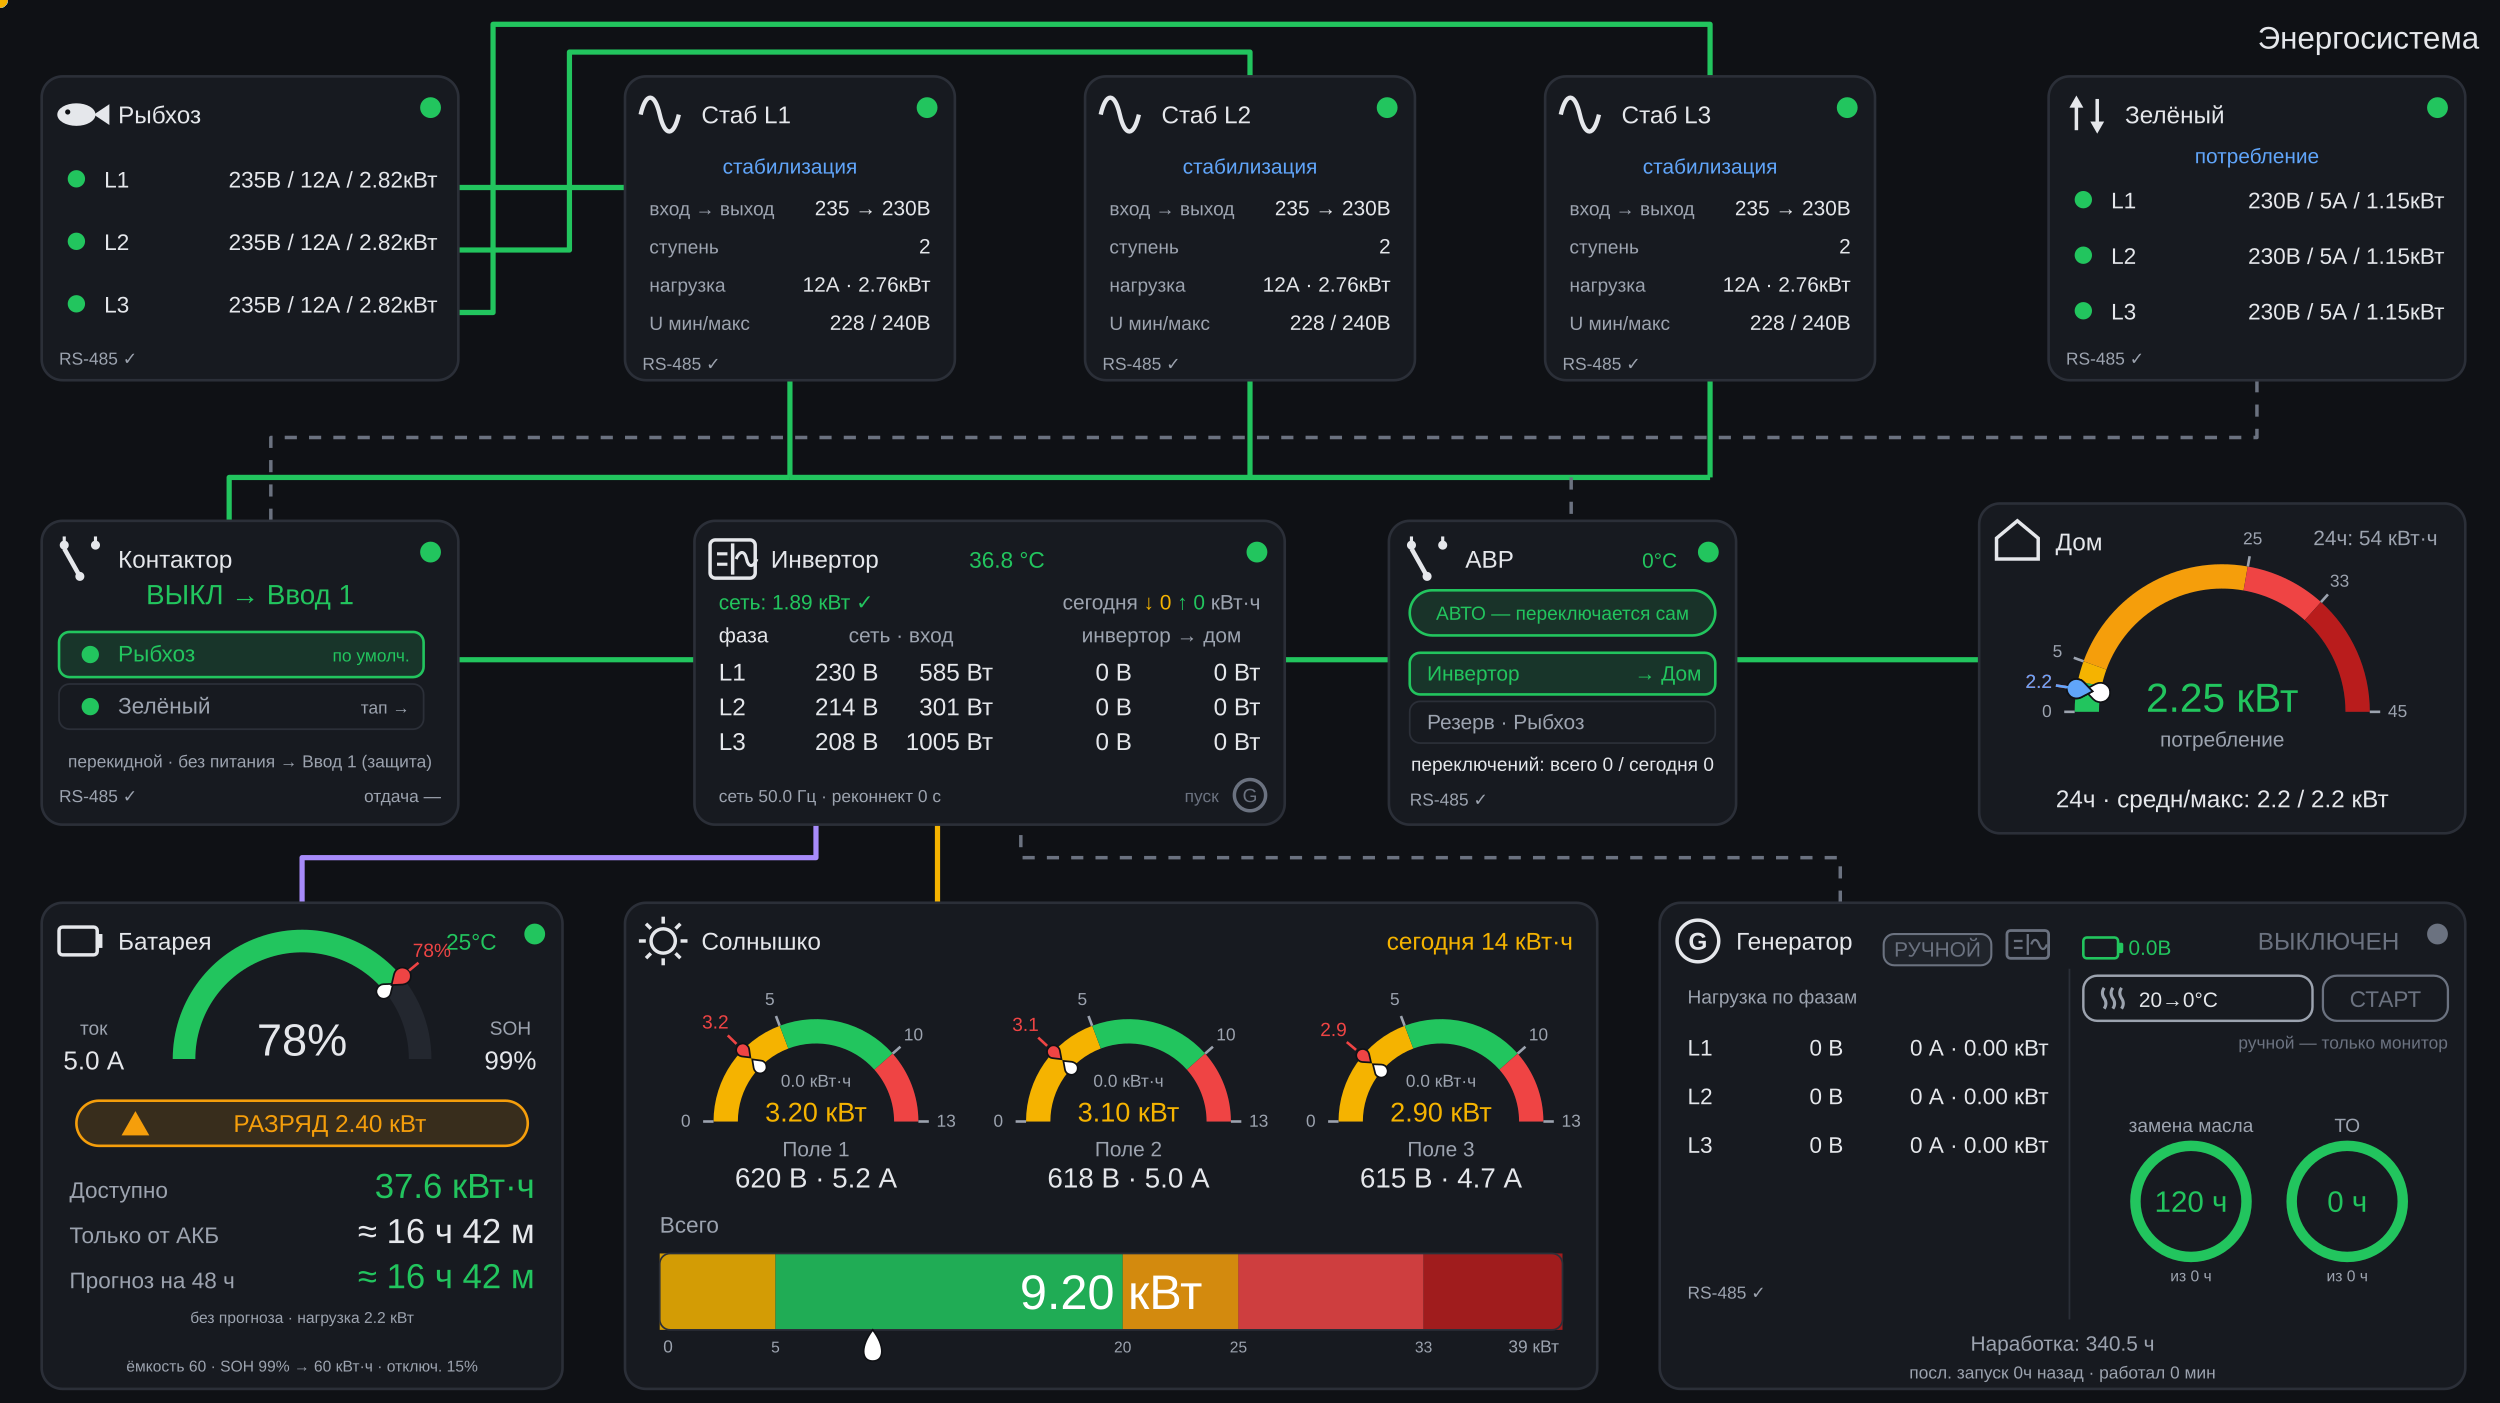
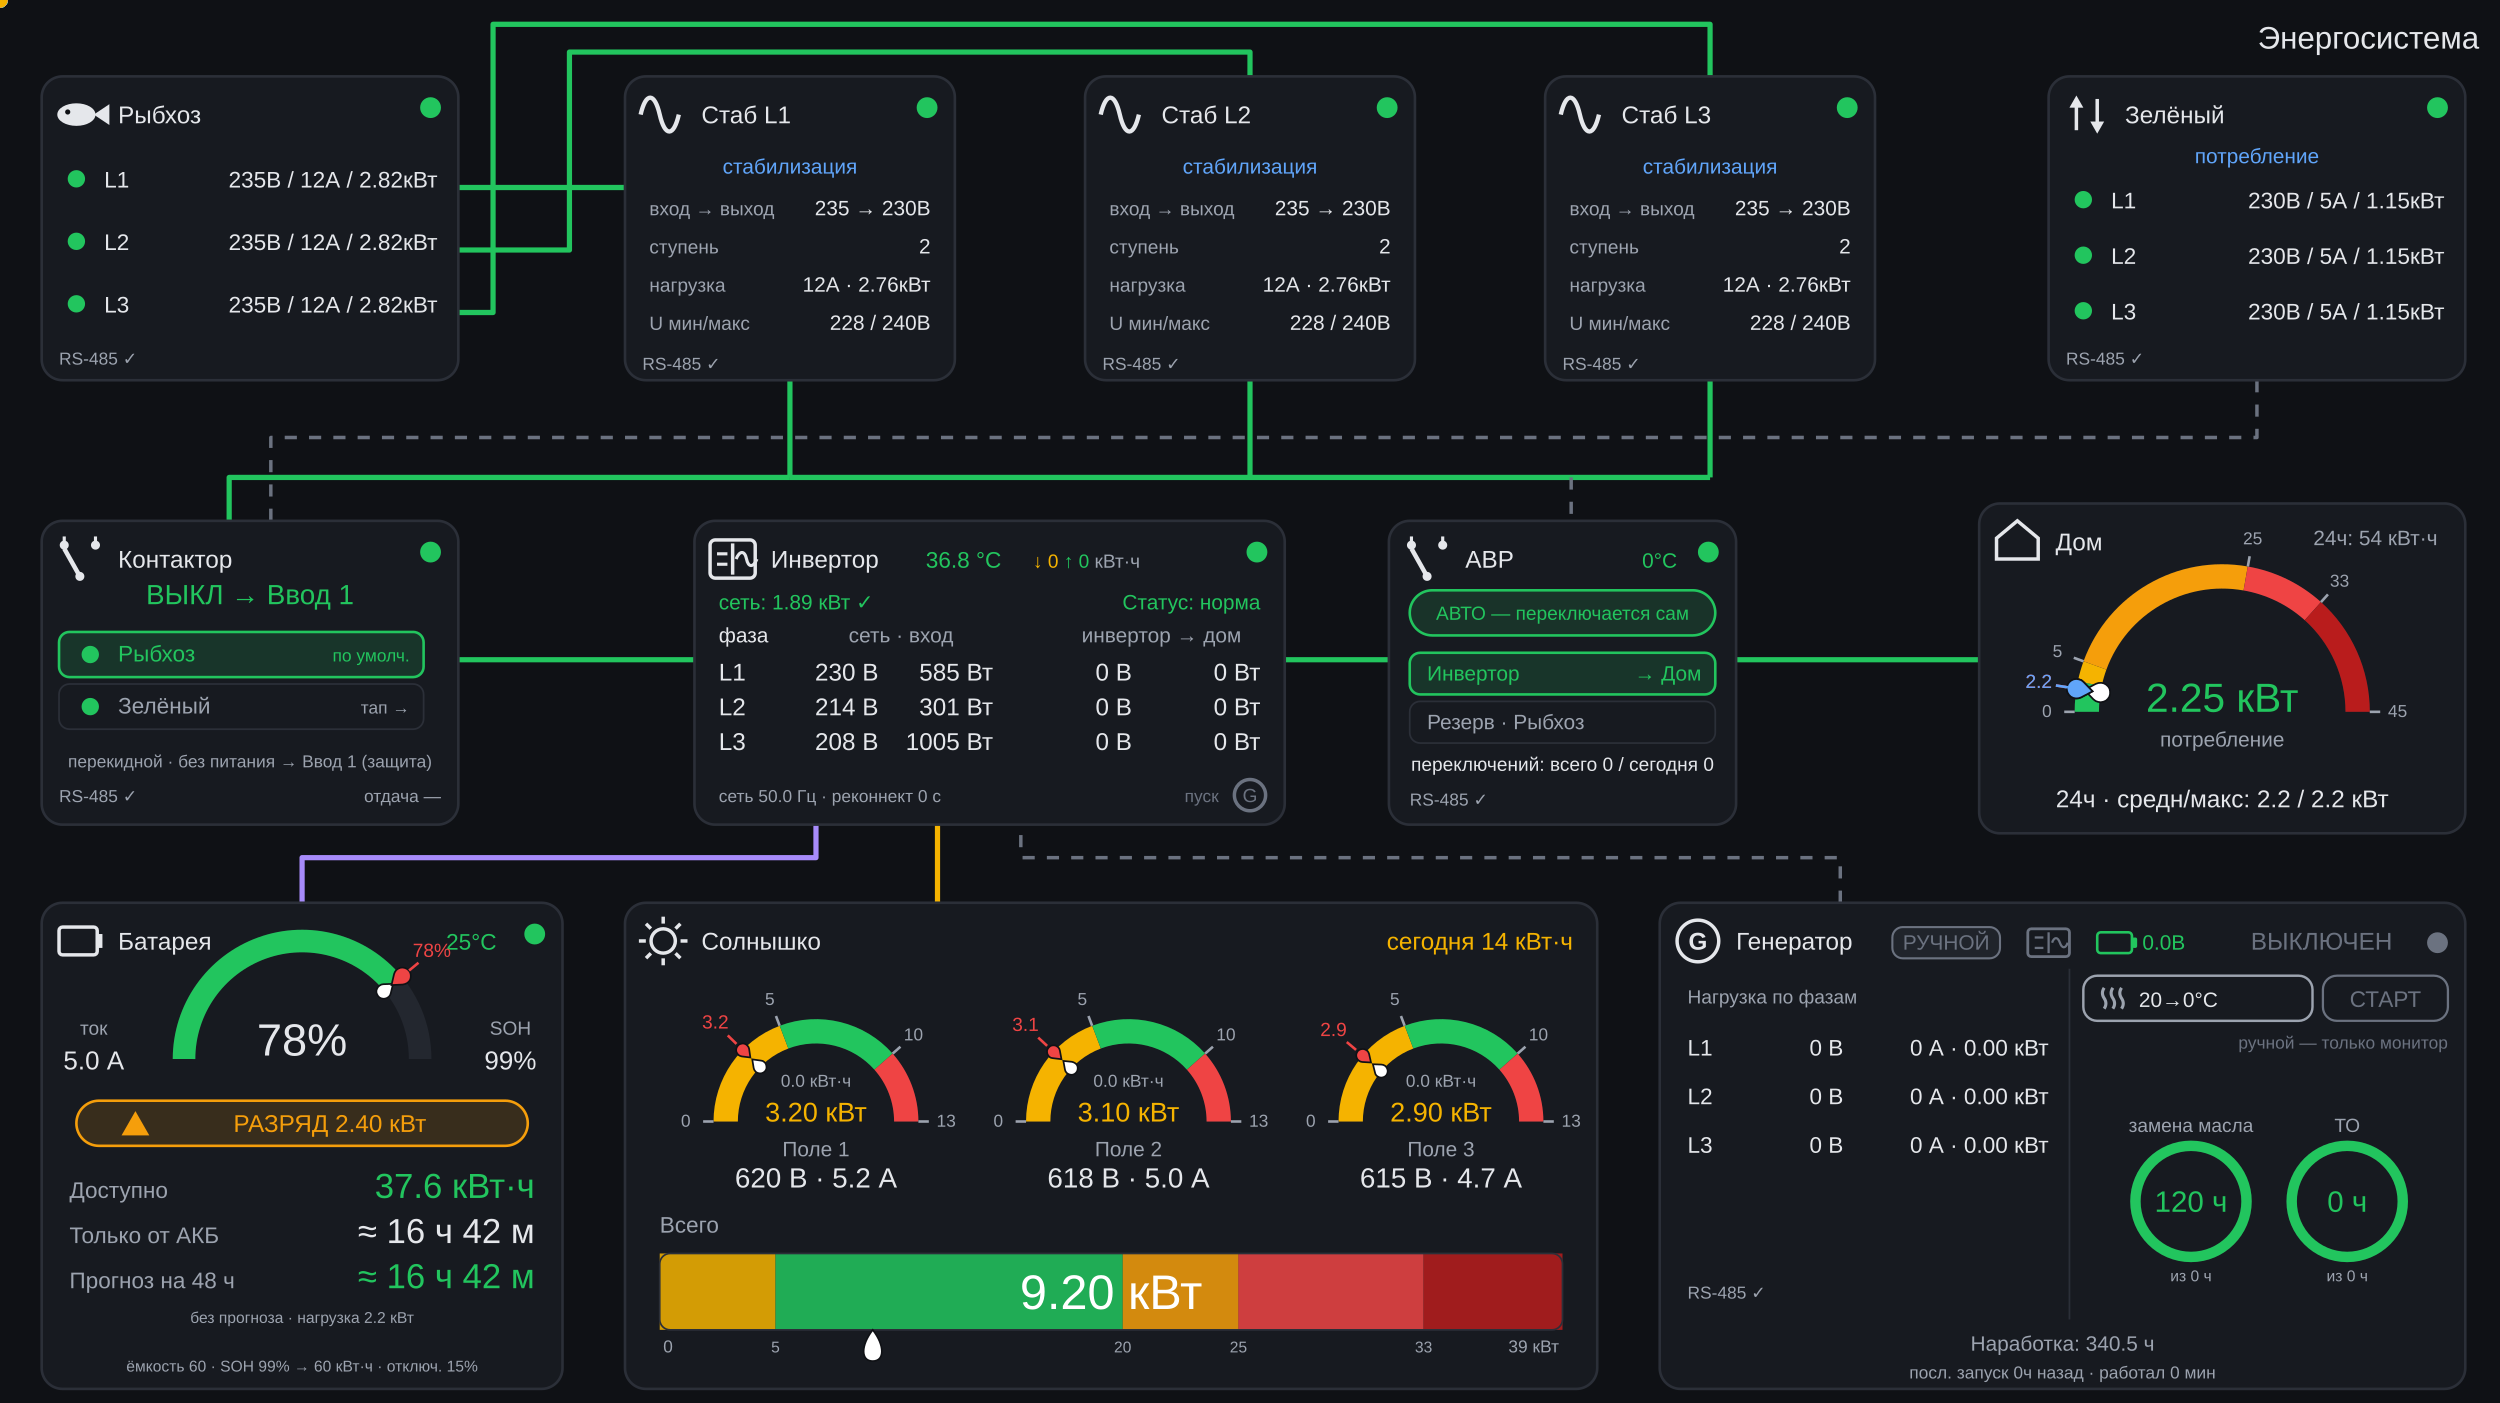
<svg xmlns="http://www.w3.org/2000/svg" viewBox="0 0 1440 808" font-family="Arial,Helvetica,sans-serif">
  <rect x="0" y="0" width="1440" height="830" fill="#0f1115" />
  <text x="1428" y="28" font-size="18" fill="#e5e7eb" text-anchor="end">Энергосистема</text>
  <polyline fill="none" stroke="#22c55e" stroke-width="3" stroke-linejoin="round" points="264,108 360,108 " />
  <circle r="4.5" fill="#22c55e">
    <animateMotion dur="1.94s" repeatCount="indefinite" begin="-0.00s" path="M 264,108 360,108" />
  </circle>
  <polyline fill="none" stroke="#22c55e" stroke-width="3" stroke-linejoin="round" points="264,144 328,144 328,30 720,30 720,44 " />
  <circle r="4.5" fill="#22c55e">
    <animateMotion dur="11.82s" repeatCount="indefinite" begin="-0.00s" path="M 264,144 328,144 328,30 720,30 720,44" />
  </circle>
  <circle r="4.5" fill="#22c55e">
    <animateMotion dur="11.82s" repeatCount="indefinite" begin="-2.36s" path="M 264,144 328,144 328,30 720,30 720,44" />
  </circle>
  <circle r="4.5" fill="#22c55e">
    <animateMotion dur="11.82s" repeatCount="indefinite" begin="-4.73s" path="M 264,144 328,144 328,30 720,30 720,44" />
  </circle>
  <circle r="4.5" fill="#22c55e">
    <animateMotion dur="11.82s" repeatCount="indefinite" begin="-7.09s" path="M 264,144 328,144 328,30 720,30 720,44" />
  </circle>
  <circle r="4.5" fill="#22c55e">
    <animateMotion dur="11.82s" repeatCount="indefinite" begin="-9.46s" path="M 264,144 328,144 328,30 720,30 720,44" />
  </circle>
  <polyline fill="none" stroke="#22c55e" stroke-width="3" stroke-linejoin="round" points="264,180 284,180 284,14 985,14 985,44 " />
  <circle r="4.5" fill="#22c55e">
    <animateMotion dur="18.56s" repeatCount="indefinite" begin="-0.00s" path="M 264,180 284,180 284,14 985,14 985,44" />
  </circle>
  <circle r="4.5" fill="#22c55e">
    <animateMotion dur="18.56s" repeatCount="indefinite" begin="-2.32s" path="M 264,180 284,180 284,14 985,14 985,44" />
  </circle>
  <circle r="4.5" fill="#22c55e">
    <animateMotion dur="18.56s" repeatCount="indefinite" begin="-4.64s" path="M 264,180 284,180 284,14 985,14 985,44" />
  </circle>
  <circle r="4.5" fill="#22c55e">
    <animateMotion dur="18.56s" repeatCount="indefinite" begin="-6.96s" path="M 264,180 284,180 284,14 985,14 985,44" />
  </circle>
  <circle r="4.5" fill="#22c55e">
    <animateMotion dur="18.56s" repeatCount="indefinite" begin="-9.28s" path="M 264,180 284,180 284,14 985,14 985,44" />
  </circle>
  <circle r="4.5" fill="#22c55e">
    <animateMotion dur="18.56s" repeatCount="indefinite" begin="-11.60s" path="M 264,180 284,180 284,14 985,14 985,44" />
  </circle>
  <circle r="4.5" fill="#22c55e">
    <animateMotion dur="18.56s" repeatCount="indefinite" begin="-13.92s" path="M 264,180 284,180 284,14 985,14 985,44" />
  </circle>
  <circle r="4.5" fill="#22c55e">
    <animateMotion dur="18.56s" repeatCount="indefinite" begin="-16.24s" path="M 264,180 284,180 284,14 985,14 985,44" />
  </circle>
  <polyline fill="none" stroke="#22c55e" stroke-width="3" stroke-linejoin="round" points="455,219 455,275 " />
  <circle r="4.5" fill="#22c55e">
    <animateMotion dur="0.97s" repeatCount="indefinite" begin="-0.00s" path="M 455,219 455,275" />
  </circle>
  <polyline fill="none" stroke="#22c55e" stroke-width="3" stroke-linejoin="round" points="720,219 720,275 " />
  <circle r="4.5" fill="#22c55e">
    <animateMotion dur="0.97s" repeatCount="indefinite" begin="-0.00s" path="M 720,219 720,275" />
  </circle>
  <polyline fill="none" stroke="#22c55e" stroke-width="3" stroke-linejoin="round" points="985,219 985,275 " />
  <circle r="4.5" fill="#22c55e">
    <animateMotion dur="0.97s" repeatCount="indefinite" begin="-0.00s" path="M 985,219 985,275" />
  </circle>
  <polyline fill="none" stroke="#22c55e" stroke-width="3" stroke-linejoin="round" points="455,275 985,275 " />
  <polyline fill="none" stroke="#22c55e" stroke-width="3" stroke-linejoin="round" points="455,275 132,275 132,300 " />
  <circle r="4.5" fill="#22c55e">
    <animateMotion dur="6.01s" repeatCount="indefinite" begin="-0.00s" path="M 455,275 132,275 132,300" />
  </circle>
  <circle r="4.5" fill="#22c55e">
    <animateMotion dur="6.01s" repeatCount="indefinite" begin="-2.00s" path="M 455,275 132,275 132,300" />
  </circle>
  <circle r="4.5" fill="#22c55e">
    <animateMotion dur="6.01s" repeatCount="indefinite" begin="-4.00s" path="M 455,275 132,275 132,300" />
  </circle>
  <polyline fill="none" stroke="#6b7280" stroke-width="2" stroke-linejoin="round" stroke-dasharray="7 7" points="905,275 905,300 " />
  <polyline fill="none" stroke="#6b7280" stroke-width="2" stroke-linejoin="round" stroke-dasharray="7 7" points="1300,219 1300,252 156,252 156,300 " />
  <polyline fill="none" stroke="#22c55e" stroke-width="3" stroke-linejoin="round" points="264,380 400,380 " />
  <circle r="4.5" fill="#22c55e">
    <animateMotion dur="2.75s" repeatCount="indefinite" begin="-0.00s" path="M 264,380 400,380" />
  </circle>
  <polyline fill="none" stroke="#22c55e" stroke-width="3" stroke-linejoin="round" points="740,380 800,380 " />
  <circle r="4.5" fill="#22c55e">
    <animateMotion dur="0.90s" repeatCount="indefinite" begin="-0.00s" path="M 740,380 800,380" />
  </circle>
  <polyline fill="none" stroke="#22c55e" stroke-width="3" stroke-linejoin="round" points="1000,380 1140,380 " />
  <circle r="4.5" fill="#22c55e">
    <animateMotion dur="2.42s" repeatCount="indefinite" begin="-0.00s" path="M 1000,380 1140,380" />
  </circle>
  <polyline fill="none" stroke="#a78bfa" stroke-width="3" stroke-linejoin="round" points="174,520 174,494 470,494 470,475 " />
  <circle r="4.5" fill="#a78bfa">
    <animateMotion dur="6.46s" repeatCount="indefinite" begin="-0.00s" path="M 174,520 174,494 470,494 470,475" />
  </circle>
  <circle r="4.5" fill="#a78bfa">
    <animateMotion dur="6.46s" repeatCount="indefinite" begin="-2.15s" path="M 174,520 174,494 470,494 470,475" />
  </circle>
  <circle r="4.5" fill="#a78bfa">
    <animateMotion dur="6.46s" repeatCount="indefinite" begin="-4.30s" path="M 174,520 174,494 470,494 470,475" />
  </circle>
  <polyline fill="none" stroke="#f5b300" stroke-width="3" stroke-linejoin="round" points="540,520 540,475 " />
  <circle r="4.5" fill="#f5b300">
    <animateMotion dur="0.41s" repeatCount="indefinite" begin="-0.00s" path="M 540,520 540,475" />
  </circle>
  <polyline fill="none" stroke="#6b7280" stroke-width="2" stroke-linejoin="round" stroke-dasharray="7 7" points="1060,520 1060,494 588,494 588,475 " />
  <rect x="24" y="44" width="240" height="175" rx="12" fill="#171a20" stroke="#2b2f38" stroke-width="1.5" />
  <g fill="#e5e7eb">
    <ellipse cx="44" cy="66" rx="11" ry="6.5" />
    <polygon points="54,66 63,60 63,72" />
  </g>
  <circle cx="39" cy="64.5" r="1.5" fill="#0f1115" />
  <text x="68" y="71" font-size="14" fill="#e5e7eb" text-anchor="start">Рыбхоз</text>
  <circle cx="248" cy="62" r="6" fill="#22c55e" />
  <circle cx="44" cy="103" r="5" fill="#22c55e" />
  <text x="60" y="108" font-size="13" fill="#e5e7eb" text-anchor="start">L1</text>
  <text x="252" y="108" font-size="13" fill="#e5e7eb" text-anchor="end">235В / 12А / 2.82кВт</text>
  <circle cx="44" cy="139" r="5" fill="#22c55e" />
  <text x="60" y="144" font-size="13" fill="#e5e7eb" text-anchor="start">L2</text>
  <text x="252" y="144" font-size="13" fill="#e5e7eb" text-anchor="end">235В / 12А / 2.82кВт</text>
  <circle cx="44" cy="175" r="5" fill="#22c55e" />
  <text x="60" y="180" font-size="13" fill="#e5e7eb" text-anchor="start">L3</text>
  <text x="252" y="180" font-size="13" fill="#e5e7eb" text-anchor="end">235В / 12А / 2.82кВт</text>
  <text x="34" y="210" font-size="10" fill="#9ca3af" text-anchor="start">RS-485 ✓</text>
  <rect x="360" y="44" width="190" height="175" rx="12" fill="#171a20" stroke="#2b2f38" stroke-width="1.5" />
  <path d="M 369 66 c 3,-13 8,-13 11,0 c 3,13 8,13 11,0" fill="none" stroke="#e5e7eb" stroke-width="2.5" />
  <text x="404" y="71" font-size="14" fill="#e5e7eb" text-anchor="start">Стаб L1</text>
  <circle cx="534" cy="62" r="6" fill="#22c55e" />
  <text x="370" y="213" font-size="10" fill="#9ca3af" text-anchor="start">RS-485 ✓</text>
  <text x="455" y="100" font-size="12" fill="#60a5fa" text-anchor="middle">стабилизация</text>
  <text x="374" y="124" font-size="11" fill="#9ca3af" text-anchor="start">вход → выход</text>
  <text x="536" y="124" font-size="12" fill="#e5e7eb" text-anchor="end">235 → 230В</text>
  <text x="374" y="146" font-size="11" fill="#9ca3af" text-anchor="start">ступень</text>
  <text x="536" y="146" font-size="12" fill="#e5e7eb" text-anchor="end">2</text>
  <text x="374" y="168" font-size="11" fill="#9ca3af" text-anchor="start">нагрузка</text>
  <text x="536" y="168" font-size="12" fill="#e5e7eb" text-anchor="end">12А · 2.76кВт</text>
  <text x="374" y="190" font-size="11" fill="#9ca3af" text-anchor="start">U мин/макс</text>
  <text x="536" y="190" font-size="12" fill="#e5e7eb" text-anchor="end">228 / 240В</text>
  <rect x="625" y="44" width="190" height="175" rx="12" fill="#171a20" stroke="#2b2f38" stroke-width="1.5" />
  <path d="M 634 66 c 3,-13 8,-13 11,0 c 3,13 8,13 11,0" fill="none" stroke="#e5e7eb" stroke-width="2.5" />
  <text x="669" y="71" font-size="14" fill="#e5e7eb" text-anchor="start">Стаб L2</text>
  <circle cx="799" cy="62" r="6" fill="#22c55e" />
  <text x="635" y="213" font-size="10" fill="#9ca3af" text-anchor="start">RS-485 ✓</text>
  <text x="720" y="100" font-size="12" fill="#60a5fa" text-anchor="middle">стабилизация</text>
  <text x="639" y="124" font-size="11" fill="#9ca3af" text-anchor="start">вход → выход</text>
  <text x="801" y="124" font-size="12" fill="#e5e7eb" text-anchor="end">235 → 230В</text>
  <text x="639" y="146" font-size="11" fill="#9ca3af" text-anchor="start">ступень</text>
  <text x="801" y="146" font-size="12" fill="#e5e7eb" text-anchor="end">2</text>
  <text x="639" y="168" font-size="11" fill="#9ca3af" text-anchor="start">нагрузка</text>
  <text x="801" y="168" font-size="12" fill="#e5e7eb" text-anchor="end">12А · 2.76кВт</text>
  <text x="639" y="190" font-size="11" fill="#9ca3af" text-anchor="start">U мин/макс</text>
  <text x="801" y="190" font-size="12" fill="#e5e7eb" text-anchor="end">228 / 240В</text>
  <rect x="890" y="44" width="190" height="175" rx="12" fill="#171a20" stroke="#2b2f38" stroke-width="1.5" />
  <path d="M 899 66 c 3,-13 8,-13 11,0 c 3,13 8,13 11,0" fill="none" stroke="#e5e7eb" stroke-width="2.5" />
  <text x="934" y="71" font-size="14" fill="#e5e7eb" text-anchor="start">Стаб L3</text>
  <circle cx="1064" cy="62" r="6" fill="#22c55e" />
  <text x="900" y="213" font-size="10" fill="#9ca3af" text-anchor="start">RS-485 ✓</text>
  <text x="985" y="100" font-size="12" fill="#60a5fa" text-anchor="middle">стабилизация</text>
  <text x="904" y="124" font-size="11" fill="#9ca3af" text-anchor="start">вход → выход</text>
  <text x="1066" y="124" font-size="12" fill="#e5e7eb" text-anchor="end">235 → 230В</text>
  <text x="904" y="146" font-size="11" fill="#9ca3af" text-anchor="start">ступень</text>
  <text x="1066" y="146" font-size="12" fill="#e5e7eb" text-anchor="end">2</text>
  <text x="904" y="168" font-size="11" fill="#9ca3af" text-anchor="start">нагрузка</text>
  <text x="1066" y="168" font-size="12" fill="#e5e7eb" text-anchor="end">12А · 2.76кВт</text>
  <text x="904" y="190" font-size="11" fill="#9ca3af" text-anchor="start">U мин/макс</text>
  <text x="1066" y="190" font-size="12" fill="#e5e7eb" text-anchor="end">228 / 240В</text>
  <rect x="1180" y="44" width="240" height="175" rx="12" fill="#171a20" stroke="#2b2f38" stroke-width="1.5" />
  <line x1="1196" y1="75" x2="1196" y2="60" stroke="#e5e7eb" stroke-width="2" />
  <polygon points="1196,55 1192,62 1200,62" fill="#e5e7eb" />
  <line x1="1208" y1="57" x2="1208" y2="72" stroke="#e5e7eb" stroke-width="2" />
  <polygon points="1208,77 1212,70 1204,70" fill="#e5e7eb" />
  <text x="1224" y="71" font-size="14" fill="#e5e7eb" text-anchor="start">Зелёный</text>
  <circle cx="1404" cy="62" r="6" fill="#22c55e" />
  <text x="1300" y="94" font-size="12" fill="#60a5fa" text-anchor="middle">потребление</text>
  <circle cx="1200" cy="115" r="5" fill="#22c55e" />
  <text x="1216" y="120" font-size="13" fill="#e5e7eb" text-anchor="start">L1</text>
  <text x="1408" y="120" font-size="13" fill="#e5e7eb" text-anchor="end">230В / 5А / 1.15кВт</text>
  <circle cx="1200" cy="147" r="5" fill="#22c55e" />
  <text x="1216" y="152" font-size="13" fill="#e5e7eb" text-anchor="start">L2</text>
  <text x="1408" y="152" font-size="13" fill="#e5e7eb" text-anchor="end">230В / 5А / 1.15кВт</text>
  <circle cx="1200" cy="179" r="5" fill="#22c55e" />
  <text x="1216" y="184" font-size="13" fill="#e5e7eb" text-anchor="start">L3</text>
  <text x="1408" y="184" font-size="13" fill="#e5e7eb" text-anchor="end">230В / 5А / 1.15кВт</text>
  <text x="1190" y="210" font-size="10" fill="#9ca3af" text-anchor="start">RS-485 ✓</text>
  <rect x="24" y="300" width="240" height="175" rx="12" fill="#171a20" stroke="#2b2f38" stroke-width="1.5" />
  <circle cx="37" cy="314" r="2.6" fill="#e5e7eb" />
  <circle cx="55" cy="314" r="2.6" fill="#e5e7eb" />
  <circle cx="46" cy="332" r="2.6" fill="#e5e7eb" />
  <line x1="37" y1="314" x2="37" y2="309" stroke="#e5e7eb" stroke-width="1.8" />
  <line x1="55" y1="314" x2="55" y2="309" stroke="#e5e7eb" stroke-width="1.8" />
  <line x1="46" y1="332" x2="37" y2="316" stroke="#e5e7eb" stroke-width="2.6" />
  <text x="68" y="327" font-size="14" fill="#e5e7eb" text-anchor="start">Контактор</text>
  <circle cx="248" cy="318" r="6" fill="#22c55e" />
  <text x="144" y="348" font-size="16" fill="#22c55e" text-anchor="middle">ВЫКЛ → Ввод 1</text>
  <rect x="34" y="364" width="210" height="26" rx="6" fill="#22c55e" fill-opacity="0.16" stroke="#22c55e" stroke-width="1.5" />
  <circle cx="52" cy="377" r="5" fill="#22c55e" />
  <text x="68" y="381" font-size="13" fill="#22c55e" text-anchor="start">Рыбхоз</text>
  <text x="236" y="381" font-size="10" fill="#22c55e" text-anchor="end">по умолч.</text>
  <rect x="34" y="394" width="210" height="26" rx="6" fill="none" stroke="#2b2f38" stroke-width="1" />
  <circle cx="52" cy="407" r="5" fill="#22c55e" />
  <text x="68" y="411" font-size="13" fill="#9ca3af" text-anchor="start">Зелёный</text>
  <text x="236" y="411" font-size="10" fill="#9ca3af" text-anchor="end">тап →</text>
  <rect x="34" y="394" width="210" height="26" rx="6" fill="transparent" style="cursor:pointer" data-act="contactor" data-val="in2" />
  <text x="144" y="442" font-size="10" fill="#9ca3af" text-anchor="middle">перекидной · без питания → Ввод 1 (защита)</text>
  <text x="34" y="462" font-size="10" fill="#9ca3af" text-anchor="start">RS-485 ✓</text>
  <text x="254" y="462" font-size="10" fill="#9ca3af" text-anchor="end">отдача —</text>
  <rect x="400" y="300" width="340" height="175" rx="12" fill="#171a20" stroke="#2b2f38" stroke-width="1.5" />
  <rect x="409" y="311" width="26" height="22" rx="3" fill="none" stroke="#e5e7eb" stroke-width="2" />
  <line x1="422" y1="313" x2="422" y2="331" stroke="#e5e7eb" stroke-width="2" />
  <path d="M 424 322 c 2,-5 5,-5 6,0 c 1,5 4,5 6,0" fill="none" stroke="#e5e7eb" stroke-width="1.8" />
  <line x1="413" y1="319" x2="419" y2="319" stroke="#e5e7eb" stroke-width="1.8" />
  <line x1="413" y1="325" x2="419" y2="325" stroke="#e5e7eb" stroke-width="1.8" />
  <text x="444" y="327" font-size="14" fill="#e5e7eb" text-anchor="start">Инвертор</text>
  <circle cx="724" cy="318" r="6" fill="#22c55e" />
-   <text x="580" y="327" font-size="13" fill="#22c55e" text-anchor="middle">36.8 °C</text>
+   <text x="555" y="327" font-size="13" fill="#22c55e" text-anchor="middle">36.8 °C</text>
+   <text x="595" y="327" font-size="11" text-anchor="start" fill="#9ca3af">
+     <tspan fill="#f5b300">↓ 0</tspan>
+     <tspan fill="#22c55e">↑ 0</tspan> кВт·ч</text>
  <text x="414" y="351" font-size="12" fill="#22c55e" text-anchor="start">сеть: 1.89 кВт ✓</text>
-   <text x="726" y="351" font-size="12" text-anchor="end" fill="#9ca3af">сегодня <tspan fill="#f5b300">↓ 0</tspan>
-     <tspan fill="#22c55e">↑ 0</tspan> кВт·ч</text>
+   <text x="726" y="351" font-size="12" fill="#22c55e" text-anchor="end">Статус: норма</text>
  <text x="414" y="370" font-size="12" fill="#e5e7eb" text-anchor="start">фаза</text>
  <text x="519" y="370" font-size="12" fill="#9ca3af" text-anchor="middle">сеть · вход</text>
  <text x="669" y="370" font-size="12" fill="#9ca3af" text-anchor="middle">инвертор → дом</text>
  <text x="414" y="392" font-size="14" fill="#e5e7eb" text-anchor="start">L1</text>
  <text x="506" y="392" font-size="14" fill="#e5e7eb" text-anchor="end">230 В</text>
  <text x="572" y="392" font-size="14" fill="#e5e7eb" text-anchor="end">585 Вт</text>
  <text x="652" y="392" font-size="14" fill="#e5e7eb" text-anchor="end">0 В</text>
  <text x="726" y="392" font-size="14" fill="#e5e7eb" text-anchor="end">0 Вт</text>
  <text x="414" y="412" font-size="14" fill="#e5e7eb" text-anchor="start">L2</text>
  <text x="506" y="412" font-size="14" fill="#e5e7eb" text-anchor="end">214 В</text>
  <text x="572" y="412" font-size="14" fill="#e5e7eb" text-anchor="end">301 Вт</text>
  <text x="652" y="412" font-size="14" fill="#e5e7eb" text-anchor="end">0 В</text>
  <text x="726" y="412" font-size="14" fill="#e5e7eb" text-anchor="end">0 Вт</text>
  <text x="414" y="432" font-size="14" fill="#e5e7eb" text-anchor="start">L3</text>
  <text x="506" y="432" font-size="14" fill="#e5e7eb" text-anchor="end">208 В</text>
  <text x="572" y="432" font-size="14" fill="#e5e7eb" text-anchor="end">1005 Вт</text>
  <text x="652" y="432" font-size="14" fill="#e5e7eb" text-anchor="end">0 В</text>
  <text x="726" y="432" font-size="14" fill="#e5e7eb" text-anchor="end">0 Вт</text>
  <text x="414" y="462" font-size="10" fill="#9ca3af" text-anchor="start">сеть 50.0 Гц · реконнект 0 с</text>
  <text x="702" y="462" font-size="10" fill="#6b7280" text-anchor="end">пуск</text>
  <circle cx="720" cy="458" r="9" fill="none" stroke="#6b7280" stroke-width="2" />
  <text x="720" y="462" font-size="11" fill="#6b7280" text-anchor="middle">G</text>
  <rect x="800" y="300" width="200" height="175" rx="12" fill="#171a20" stroke="#2b2f38" stroke-width="1.5" />
  <circle cx="813" cy="314" r="2.6" fill="#e5e7eb" />
  <circle cx="831" cy="314" r="2.6" fill="#e5e7eb" />
  <circle cx="822" cy="332" r="2.6" fill="#e5e7eb" />
  <line x1="813" y1="314" x2="813" y2="309" stroke="#e5e7eb" stroke-width="1.8" />
  <line x1="831" y1="314" x2="831" y2="309" stroke="#e5e7eb" stroke-width="1.8" />
  <line x1="822" y1="332" x2="813" y2="316" stroke="#e5e7eb" stroke-width="2.6" />
  <text x="844" y="327" font-size="14" fill="#e5e7eb" text-anchor="start">АВР</text>
  <circle cx="984" cy="318" r="6" fill="#22c55e" />
  <text x="966" y="327" font-size="12" fill="#22c55e" text-anchor="end">0°C</text>
  <rect x="812" y="340" width="176" height="26" rx="13" fill="#22c55e" fill-opacity="0.15" stroke="#22c55e" stroke-width="1.5" />
  <text x="900" y="357" font-size="11" fill="#22c55e" text-anchor="middle">АВТО — переключается сам</text>
  <rect x="812" y="376" width="176" height="24" rx="6" fill="#22c55e" fill-opacity="0.16" stroke="#22c55e" stroke-width="1.5" />
  <text x="822" y="392" font-size="12" fill="#22c55e" text-anchor="start">Инвертор</text>
  <text x="980" y="392" font-size="12" fill="#22c55e" text-anchor="end">→ Дом</text>
  <rect x="812" y="404" width="176" height="24" rx="6" fill="none" stroke="#2b2f38" stroke-width="1" />
  <text x="822" y="420" font-size="12" fill="#9ca3af" text-anchor="start">Резерв · Рыбхоз</text>
  <text x="900" y="444" font-size="11" fill="#e5e7eb" text-anchor="middle">переключений: всего 0 / сегодня 0</text>
  <text x="812" y="464" font-size="10" fill="#9ca3af" text-anchor="start">RS-485 ✓</text>
  <rect x="1140" y="290" width="280" height="190" rx="12" fill="#171a20" stroke="#2b2f38" stroke-width="1.5" />
  <path d="M 1150 322 L 1150 310 L 1162 300 L 1174 310 L 1174 322 Z" fill="none" stroke="#e5e7eb" stroke-width="2" />
  <text x="1184" y="317" font-size="14" fill="#e5e7eb" text-anchor="start">Дом</text>
  <text x="1404" y="314" font-size="12" fill="#9ca3af" text-anchor="end">24ч: 54 кВт·ч</text>
  <path fill="none" stroke="#23272f" stroke-width="14" stroke-linecap="butt" d="M 1202.0 410.0 A 78 78 0 0 1 1358.0 410.0" />
  <path fill="none" stroke="#22c55e" stroke-width="14" stroke-linecap="butt" d="M 1202.0 410.0 A 78 78 0 0 1 1203.7 393.8" />
  <path fill="none" stroke="#f5b300" stroke-width="14" stroke-linecap="butt" d="M 1203.7 393.8 A 78 78 0 0 1 1206.7 383.3" />
  <path fill="none" stroke="#f59e0b" stroke-width="14" stroke-linecap="butt" d="M 1206.7 383.3 A 78 78 0 0 1 1293.5 333.2" />
  <path fill="none" stroke="#ef4444" stroke-width="14" stroke-linecap="butt" d="M 1293.5 333.2 A 78 78 0 0 1 1332.2 352.0" />
  <path fill="none" stroke="#b91c1c" stroke-width="14" stroke-linecap="butt" d="M 1332.2 352.0 A 78 78 0 0 1 1358.0 410.0" />
  <path d="M 1200.6,397.4 L 1207.2,393.9 L 1208.7,393.4 L 1210.3,393.3 L 1211.8,393.6 L 1213.1,394.3 L 1214.3,395.4 L 1215.1,396.7 L 1215.4,398.2 L 1215.4,399.8 L 1215.0,401.3 L 1214.1,402.6 L 1213.0,403.6 L 1211.6,404.2 L 1210.0,404.5 L 1208.5,404.3 L 1207.1,403.8 L 1205.8,402.8 Z" fill="#ffffff" stroke="#0f1115" stroke-width="1" />
  <text x="1280" y="410" font-size="23.4" fill="#22c55e" text-anchor="middle">2.25 кВт</text>
  <text x="1280" y="430" font-size="12" fill="#9ca3af" text-anchor="middle">потребление</text>
  <polyline fill="none" stroke="#9ca3af" stroke-width="1.5" stroke-linejoin="round" points="1195,410 1189,410 " />
  <text x="1179" y="413" font-size="10" fill="#9ca3af" text-anchor="middle">0</text>
  <polyline fill="none" stroke="#9ca3af" stroke-width="1.5" stroke-linejoin="round" points="1200.126,380.928 1194.488,378.876 " />
  <text x="1185.091" y="378.456" font-size="10" fill="#9ca3af" text-anchor="middle">5</text>
  <polyline fill="none" stroke="#9ca3af" stroke-width="1.5" stroke-linejoin="round" points="1294.76,326.291 1295.802,320.382 " />
  <text x="1297.538" y="313.534" font-size="10" fill="#9ca3af" text-anchor="middle">25</text>
  <polyline fill="none" stroke="#9ca3af" stroke-width="1.5" stroke-linejoin="round" points="1336.876,346.833 1340.891,342.374 " />
  <text x="1347.582" y="337.942" font-size="10" fill="#9ca3af" text-anchor="middle">33</text>
  <polyline fill="none" stroke="#9ca3af" stroke-width="1.5" stroke-linejoin="round" points="1365,410 1371,410 " />
  <text x="1381" y="413" font-size="10" fill="#9ca3af" text-anchor="middle">45</text>
  <path d="M 1205.3,398.2 L 1198.7,401.7 L 1197.2,402.2 L 1195.7,402.3 L 1194.2,402.0 L 1192.8,401.3 L 1191.7,400.2 L 1190.9,398.9 L 1190.5,397.4 L 1190.5,395.8 L 1191.0,394.3 L 1191.8,393.0 L 1193.0,392.0 L 1194.4,391.3 L 1195.9,391.1 L 1197.4,391.3 L 1198.9,391.8 L 1200.1,392.8 Z" fill="#ef4444" stroke="#0f1115" stroke-width="1" />
  <polyline fill="none" stroke="#ef4444" stroke-width="1.5" stroke-linejoin="round" points="1191.108,395.921 1184.194,394.826 " />
  <text x="1174.317" y="396.262" font-size="11" fill="#ef4444" text-anchor="middle">2.2</text>
  <path d="M 1205.3,398.2 L 1198.7,401.7 L 1197.2,402.2 L 1195.7,402.3 L 1194.2,402.0 L 1192.8,401.3 L 1191.7,400.2 L 1190.9,398.9 L 1190.5,397.4 L 1190.5,395.8 L 1191.0,394.3 L 1191.8,393.0 L 1193.0,392.0 L 1194.4,391.3 L 1195.9,391.1 L 1197.4,391.3 L 1198.9,391.8 L 1200.1,392.8 Z" fill="#60a5fa" stroke="#0f1115" stroke-width="1" />
  <polyline fill="none" stroke="#60a5fa" stroke-width="1.5" stroke-linejoin="round" points="1191.108,395.921 1184.194,394.826 " />
  <text x="1174.317" y="396.262" font-size="11" fill="#60a5fa" text-anchor="middle">2.2</text>
  <text x="1280" y="465" font-size="14" fill="#e5e7eb" text-anchor="middle">24ч · средн/макс: 2.2 / 2.2 кВт</text>
  <rect x="24" y="520" width="300" height="280" rx="12" fill="#171a20" stroke="#2b2f38" stroke-width="1.5" />
  <rect x="34" y="534" width="22" height="16" rx="2" fill="none" stroke="#e5e7eb" stroke-width="2" />
  <rect x="56" y="538" width="3" height="8" fill="#e5e7eb" />
  <text x="68" y="547" font-size="14" fill="#e5e7eb" text-anchor="start">Батарея</text>
  <circle cx="308" cy="538" r="6" fill="#22c55e" />
  <text x="286" y="547" font-size="13" fill="#22c55e" text-anchor="end">25°C</text>
  <path fill="none" stroke="#23272f" stroke-width="13" stroke-linecap="butt" d="M 106.0 610.0 A 68 68 0 0 1 242.0 610.0" />
  <path fill="none" stroke="#22c55e" stroke-width="13" stroke-linecap="butt" d="M 106.0 610.0 A 68 68 0 0 1 226.4 566.7" />
  <path d="M 226.4,566.7 L 225.1,572.1 L 224.7,573.2 L 224.0,574.1 L 223.0,574.8 L 221.9,575.2 L 220.8,575.3 L 219.7,575.1 L 218.6,574.6 L 217.8,573.8 L 217.2,572.8 L 216.8,571.7 L 216.8,570.5 L 217.2,569.4 L 217.8,568.4 L 218.6,567.7 L 219.7,567.1 L 220.8,566.9 Z" fill="#ffffff" stroke="#0f1115" stroke-width="1" />
  <path d="M 225.5,567.4 L 227.0,561.0 L 227.5,559.8 L 228.3,558.7 L 229.4,557.9 L 230.7,557.4 L 232.0,557.3 L 233.4,557.6 L 234.6,558.2 L 235.6,559.1 L 236.3,560.2 L 236.6,561.5 L 236.6,562.9 L 236.3,564.2 L 235.6,565.3 L 234.6,566.2 L 233.3,566.8 L 232.0,567.1 Z" fill="#ef4444" stroke="#0f1115" stroke-width="1" />
  <polyline fill="none" stroke="#ef4444" stroke-width="1.5" stroke-linejoin="round" points="235.641,559.006 241.035,554.544 " />
  <text x="248.74" y="551.17" font-size="11" fill="#ef4444" text-anchor="middle">78%</text>
  <text x="174" y="608" font-size="26" fill="#e5e7eb" text-anchor="middle">78%</text>
  <text x="54" y="596" font-size="11" fill="#9ca3af" text-anchor="middle">ток</text>
  <text x="54" y="616" font-size="15" fill="#e5e7eb" text-anchor="middle">5.0 А</text>
  <text x="294" y="596" font-size="11" fill="#9ca3af" text-anchor="middle">SOH</text>
  <text x="294" y="616" font-size="15" fill="#e5e7eb" text-anchor="middle">99%</text>
  <rect x="44" y="634" width="260" height="26" rx="13" fill="#f59e0b" fill-opacity="0.15" stroke="#f59e0b" stroke-width="1.5" />
  <polygon points="70,654 78,640 86,654" fill="#f59e0b" />
  <text x="190" y="652" font-size="14" fill="#f59e0b" text-anchor="middle">РАЗРЯД 2.40 кВт</text>
  <text x="40" y="690" font-size="13" fill="#9ca3af" text-anchor="start">Доступно</text>
  <text x="308" y="690" font-size="20" fill="#22c55e" text-anchor="end">37.6 кВт·ч</text>
  <text x="40" y="716" font-size="13" fill="#9ca3af" text-anchor="start">Только от АКБ</text>
  <text x="308" y="716" font-size="20" fill="#e5e7eb" text-anchor="end">≈ 16 ч 42 м</text>
  <text x="40" y="742" font-size="13" fill="#9ca3af" text-anchor="start">Прогноз на 48 ч</text>
  <text x="308" y="742" font-size="20" fill="#22c55e" text-anchor="end">≈ 16 ч 42 м</text>
  <text x="174" y="762" font-size="9" fill="#9ca3af" text-anchor="middle">без прогноза · нагрузка 2.2 кВт</text>
  <text x="174" y="790" font-size="9" fill="#9ca3af" text-anchor="middle">ёмкость 60 · SOH 99% → 60 кВт·ч · отключ. 15%</text>
  <rect x="360" y="520" width="560" height="280" rx="12" fill="#171a20" stroke="#2b2f38" stroke-width="1.5" />
  <circle cx="382" cy="542" r="7" fill="none" stroke="#e5e7eb" stroke-width="2" />
  <line x1="392.0" y1="542.0" x2="396.0" y2="542.0" stroke="#e5e7eb" stroke-width="2" />
  <line x1="389.1" y1="534.9" x2="391.9" y2="532.1" stroke="#e5e7eb" stroke-width="2" />
  <line x1="382.0" y1="532.0" x2="382.0" y2="528.0" stroke="#e5e7eb" stroke-width="2" />
  <line x1="374.9" y1="534.9" x2="372.1" y2="532.1" stroke="#e5e7eb" stroke-width="2" />
  <line x1="372.0" y1="542.0" x2="368.0" y2="542.0" stroke="#e5e7eb" stroke-width="2" />
  <line x1="374.9" y1="549.1" x2="372.1" y2="551.9" stroke="#e5e7eb" stroke-width="2" />
  <line x1="382.0" y1="552.0" x2="382.0" y2="556.0" stroke="#e5e7eb" stroke-width="2" />
  <line x1="389.1" y1="549.1" x2="391.9" y2="551.9" stroke="#e5e7eb" stroke-width="2" />
  <text x="404" y="547" font-size="14" fill="#e5e7eb" text-anchor="start">Солнышко</text>
  <text x="906" y="547" font-size="14" fill="#f5b300" text-anchor="end">сегодня 14 кВт·ч</text>
  <path fill="none" stroke="#23272f" stroke-width="14" stroke-linecap="butt" d="M 418.0 646.0 A 52 52 0 0 1 522.0 646.0" />
  <path fill="none" stroke="#f5b300" stroke-width="14" stroke-linecap="butt" d="M 418.0 646.0 A 52 52 0 0 1 451.6 597.4" />
  <path fill="none" stroke="#22c55e" stroke-width="14" stroke-linecap="butt" d="M 451.6 597.4 A 52 52 0 0 1 508.9 611.5" />
  <path fill="none" stroke="#ef4444" stroke-width="14" stroke-linecap="butt" d="M 508.9 611.5 A 52 52 0 0 1 522.0 646.0" />
  <path d="M 433.3,610.2 L 438.3,610.9 L 439.3,611.1 L 440.2,611.7 L 440.9,612.4 L 441.3,613.3 L 441.5,614.4 L 441.5,615.4 L 441.1,616.4 L 440.5,617.2 L 439.7,617.8 L 438.7,618.2 L 437.7,618.3 L 436.7,618.1 L 435.7,617.7 L 435.0,617.0 L 434.4,616.1 L 434.1,615.1 Z" fill="#ffffff" stroke="#0f1115" stroke-width="1" />
  <text x="470" y="646" font-size="15.6" fill="#f5b300" text-anchor="middle">3.20 кВт</text>
  <text x="470" y="666" font-size="12" fill="#9ca3af" text-anchor="middle">Поле 1</text>
  <text x="470" y="626" font-size="10" fill="#9ca3af" text-anchor="middle">0.0 кВт·ч</text>
  <polyline fill="none" stroke="#9ca3af" stroke-width="1.5" stroke-linejoin="round" points="411,646 405,646 " />
  <text x="395" y="649" font-size="10" fill="#9ca3af" text-anchor="middle">0</text>
  <polyline fill="none" stroke="#9ca3af" stroke-width="1.5" stroke-linejoin="round" points="449.078,590.834 446.951,585.224 " />
  <text x="443.405" y="578.874" font-size="10" fill="#9ca3af" text-anchor="middle">5</text>
  <polyline fill="none" stroke="#9ca3af" stroke-width="1.5" stroke-linejoin="round" points="514.162,606.876 518.653,602.897 " />
  <text x="526.138" y="599.266" font-size="10" fill="#9ca3af" text-anchor="middle">10</text>
  <polyline fill="none" stroke="#9ca3af" stroke-width="1.5" stroke-linejoin="round" points="529,646 535,646 " />
  <text x="545" y="649" font-size="10" fill="#9ca3af" text-anchor="middle">13</text>
  <path d="M 432.2,609.1 L 427.3,608.5 L 426.3,608.2 L 425.4,607.7 L 424.7,606.9 L 424.2,606.0 L 424.0,605.0 L 424.1,604.0 L 424.5,603.0 L 425.1,602.2 L 425.9,601.5 L 426.9,601.2 L 427.9,601.0 L 428.9,601.2 L 429.9,601.7 L 430.6,602.4 L 431.2,603.2 L 431.5,604.2 Z" fill="#ef4444" stroke="#0f1115" stroke-width="1" />
  <polyline fill="none" stroke="#ef4444" stroke-width="1.5" stroke-linejoin="round" points="424.202,601.295 419.192,596.406 " />
  <text x="412.036" y="592.421" font-size="11" fill="#ef4444" text-anchor="middle">3.2</text>
  <text x="470" y="684" font-size="16" text-anchor="middle" fill="#e5e7eb">
    <tspan fill="#e5e7eb">620 В</tspan> · 5.2 А</text>
  <path fill="none" stroke="#23272f" stroke-width="14" stroke-linecap="butt" d="M 598.0 646.0 A 52 52 0 0 1 702.0 646.0" />
  <path fill="none" stroke="#f5b300" stroke-width="14" stroke-linecap="butt" d="M 598.0 646.0 A 52 52 0 0 1 631.6 597.4" />
  <path fill="none" stroke="#22c55e" stroke-width="14" stroke-linecap="butt" d="M 631.6 597.4 A 52 52 0 0 1 688.9 611.5" />
  <path fill="none" stroke="#ef4444" stroke-width="14" stroke-linecap="butt" d="M 688.9 611.5 A 52 52 0 0 1 702.0 646.0" />
  <path d="M 612.5,611.1 L 617.4,611.6 L 618.4,611.9 L 619.3,612.4 L 620.1,613.1 L 620.6,614.0 L 620.8,615.1 L 620.7,616.1 L 620.4,617.1 L 619.8,617.9 L 619.0,618.6 L 618.0,619.0 L 617.0,619.1 L 616.0,618.9 L 615.1,618.5 L 614.3,617.9 L 613.7,617.0 L 613.4,616.0 Z" fill="#ffffff" stroke="#0f1115" stroke-width="1" />
  <text x="650" y="646" font-size="15.6" fill="#f5b300" text-anchor="middle">3.10 кВт</text>
  <text x="650" y="666" font-size="12" fill="#9ca3af" text-anchor="middle">Поле 2</text>
  <text x="650" y="626" font-size="10" fill="#9ca3af" text-anchor="middle">0.0 кВт·ч</text>
  <polyline fill="none" stroke="#9ca3af" stroke-width="1.5" stroke-linejoin="round" points="591,646 585,646 " />
  <text x="575" y="649" font-size="10" fill="#9ca3af" text-anchor="middle">0</text>
  <polyline fill="none" stroke="#9ca3af" stroke-width="1.5" stroke-linejoin="round" points="629.078,590.834 626.951,585.224 " />
  <text x="623.405" y="578.874" font-size="10" fill="#9ca3af" text-anchor="middle">5</text>
  <polyline fill="none" stroke="#9ca3af" stroke-width="1.5" stroke-linejoin="round" points="694.162,606.876 698.653,602.897 " />
  <text x="706.138" y="599.266" font-size="10" fill="#9ca3af" text-anchor="middle">10</text>
  <polyline fill="none" stroke="#9ca3af" stroke-width="1.5" stroke-linejoin="round" points="709,646 715,646 " />
  <text x="725" y="649" font-size="10" fill="#9ca3af" text-anchor="middle">13</text>
  <path d="M 611.4,610.1 L 606.4,609.5 L 605.4,609.3 L 604.5,608.8 L 603.8,608.0 L 603.3,607.1 L 603.1,606.1 L 603.1,605.1 L 603.5,604.1 L 604.1,603.3 L 604.9,602.6 L 605.8,602.2 L 606.8,602.1 L 607.9,602.2 L 608.8,602.7 L 609.6,603.3 L 610.2,604.2 L 610.5,605.2 Z" fill="#ef4444" stroke="#0f1115" stroke-width="1" />
  <polyline fill="none" stroke="#ef4444" stroke-width="1.5" stroke-linejoin="round" points="603.135,602.415 598.009,597.648 " />
  <text x="590.686" y="593.838" font-size="11" fill="#ef4444" text-anchor="middle">3.1</text>
  <text x="650" y="684" font-size="16" text-anchor="middle" fill="#e5e7eb">
    <tspan fill="#e5e7eb">618 В</tspan> · 5.0 А</text>
  <path fill="none" stroke="#23272f" stroke-width="14" stroke-linecap="butt" d="M 778.0 646.0 A 52 52 0 0 1 882.0 646.0" />
  <path fill="none" stroke="#f5b300" stroke-width="14" stroke-linecap="butt" d="M 778.0 646.0 A 52 52 0 0 1 811.6 597.4" />
  <path fill="none" stroke="#22c55e" stroke-width="14" stroke-linecap="butt" d="M 811.6 597.4 A 52 52 0 0 1 868.9 611.5" />
  <path fill="none" stroke="#ef4444" stroke-width="14" stroke-linecap="butt" d="M 868.9 611.5 A 52 52 0 0 1 882.0 646.0" />
  <path d="M 790.8,613.0 L 795.8,613.2 L 796.8,613.4 L 797.8,613.9 L 798.5,614.6 L 799.0,615.5 L 799.3,616.5 L 799.3,617.5 L 799.0,618.5 L 798.5,619.4 L 797.7,620.1 L 796.8,620.5 L 795.8,620.7 L 794.7,620.6 L 793.8,620.2 L 792.9,619.6 L 792.3,618.8 L 792.0,617.8 Z" fill="#ffffff" stroke="#0f1115" stroke-width="1" />
  <text x="830" y="646" font-size="15.6" fill="#f5b300" text-anchor="middle">2.90 кВт</text>
  <text x="830" y="666" font-size="12" fill="#9ca3af" text-anchor="middle">Поле 3</text>
  <text x="830" y="626" font-size="10" fill="#9ca3af" text-anchor="middle">0.0 кВт·ч</text>
  <polyline fill="none" stroke="#9ca3af" stroke-width="1.5" stroke-linejoin="round" points="771,646 765,646 " />
  <text x="755" y="649" font-size="10" fill="#9ca3af" text-anchor="middle">0</text>
  <polyline fill="none" stroke="#9ca3af" stroke-width="1.5" stroke-linejoin="round" points="809.078,590.834 806.951,585.224 " />
  <text x="803.405" y="578.874" font-size="10" fill="#9ca3af" text-anchor="middle">5</text>
  <polyline fill="none" stroke="#9ca3af" stroke-width="1.5" stroke-linejoin="round" points="874.162,606.876 878.653,602.897 " />
  <text x="886.138" y="599.266" font-size="10" fill="#9ca3af" text-anchor="middle">10</text>
  <polyline fill="none" stroke="#9ca3af" stroke-width="1.5" stroke-linejoin="round" points="889,646 895,646 " />
  <text x="905" y="649" font-size="10" fill="#9ca3af" text-anchor="middle">13</text>
  <path d="M 789.7,612.0 L 784.7,611.7 L 783.7,611.5 L 782.8,611.0 L 782.0,610.3 L 781.5,609.4 L 781.2,608.4 L 781.2,607.4 L 781.5,606.4 L 782.0,605.5 L 782.8,604.8 L 783.7,604.4 L 784.8,604.2 L 785.8,604.3 L 786.7,604.7 L 787.6,605.3 L 788.2,606.1 L 788.6,607.1 Z" fill="#ef4444" stroke="#0f1115" stroke-width="1" />
  <polyline fill="none" stroke="#ef4444" stroke-width="1.5" stroke-linejoin="round" points="781.084,604.73 775.734,600.216 " />
  <text x="768.09" y="596.768" font-size="11" fill="#ef4444" text-anchor="middle">2.9</text>
  <text x="830" y="684" font-size="16" text-anchor="middle" fill="#e5e7eb">
    <tspan fill="#e5e7eb">615 В</tspan> · 4.7 А</text>
  <text x="380" y="710" font-size="13" fill="#9ca3af" text-anchor="start">Всего</text>
  <rect x="380.0" y="722" width="66.7" height="44" fill="#f5b300" opacity="0.85" />
  <rect x="446.7" y="722" width="200.0" height="44" fill="#22c55e" opacity="0.85" />
  <rect x="646.7" y="722" width="66.7" height="44" fill="#f59e0b" opacity="0.85" />
  <rect x="713.3" y="722" width="106.7" height="44" fill="#ef4444" opacity="0.85" />
  <rect x="820.0" y="722" width="80.0" height="44" fill="#b91c1c" opacity="0.85" />
  <rect x="380" y="722" width="520" height="44" rx="6" fill="none" stroke="#2b2f38" stroke-width="1" />
  <path d="M 502.7,766 C 509.7,775 509.7,784 502.7,784 C 495.7,784 495.7,775 502.7,766 Z" fill="#ffffff" stroke="#0f1115" stroke-width="1" />
  <text x="640" y="754" font-size="28" fill="#ffffff" text-anchor="middle">9.20 кВт</text>
  <text x="382" y="779" font-size="10" fill="#9ca3af" text-anchor="start">0</text>
  <text x="446.667" y="779" font-size="9" fill="#9ca3af" text-anchor="middle">5</text>
  <text x="646.667" y="779" font-size="9" fill="#9ca3af" text-anchor="middle">20</text>
  <text x="713.333" y="779" font-size="9" fill="#9ca3af" text-anchor="middle">25</text>
  <text x="820" y="779" font-size="9" fill="#9ca3af" text-anchor="middle">33</text>
  <text x="898" y="779" font-size="10" fill="#9ca3af" text-anchor="end">39 кВт</text>
  <rect x="956" y="520" width="464" height="280" rx="12" fill="#171a20" stroke="#2b2f38" stroke-width="1.5" />
  <circle cx="978" cy="542" r="12" fill="none" stroke="#e5e7eb" stroke-width="2" />
  <text x="978" y="547" font-size="14" font-weight="bold" fill="#e5e7eb" text-anchor="middle">G</text>
  <text x="1000" y="547" font-size="14" fill="#e5e7eb" text-anchor="start">Генератор</text>
-   <circle cx="1404" cy="538" r="6" fill="#6b7280" />
-   <rect x="1085" y="538" width="62" height="18" rx="6" fill="#6b7280" fill-opacity="0.12" stroke="#6b7280" stroke-width="1.2" />
-   <text x="1116" y="551" font-size="12" fill="#6b7280" text-anchor="middle">РУЧНОЙ</text>
-   <rect x="1156" y="536" width="24" height="16" rx="2" fill="none" stroke="#6b7280" stroke-width="1.6" />
-   <line x1="1168" y1="538" x2="1168" y2="550" stroke="#6b7280" stroke-width="1.3" />
-   <line x1="1160" y1="542" x2="1165" y2="542" stroke="#6b7280" stroke-width="1.3" />
-   <line x1="1160" y1="546" x2="1165" y2="546" stroke="#6b7280" stroke-width="1.3" />
-   <path d="M 1170 544 c 1.2,-3.5 3.3,-3.5 4.5,0 c 1.2,3.5 3.3,3.5 4.5,0" fill="none" stroke="#6b7280" stroke-width="1.3" />
-   <rect x="1200" y="540" width="20" height="12" rx="2" fill="none" stroke="#22c55e" stroke-width="1.5" />
-   <rect x="1220" y="543" width="3" height="6" rx="1" fill="#22c55e" />
-   <text x="1226" y="550" font-size="12" fill="#22c55e" text-anchor="start">0.0В</text>
-   <text x="1382" y="547" font-size="14" fill="#6b7280" text-anchor="end">ВЫКЛЮЧЕН</text>
+   <rect x="1090" y="534" width="62" height="18" rx="6" fill="#6b7280" fill-opacity="0.12" stroke="#6b7280" stroke-width="1.2" />
+   <text x="1121" y="547" font-size="12" fill="#6b7280" text-anchor="middle">РУЧНОЙ</text>
+   <rect x="1168" y="535" width="24" height="16" rx="2" fill="none" stroke="#6b7280" stroke-width="1.6" />
+   <line x1="1180" y1="537" x2="1180" y2="549" stroke="#6b7280" stroke-width="1.3" />
+   <line x1="1172" y1="540" x2="1177" y2="540" stroke="#6b7280" stroke-width="1.3" />
+   <line x1="1172" y1="546" x2="1177" y2="546" stroke="#6b7280" stroke-width="1.3" />
+   <path d="M 1182 543 c 1.2,-3.5 3.3,-3.5 4.5,0 c 1.2,3.5 3.3,3.5 4.5,0" fill="none" stroke="#6b7280" stroke-width="1.3" />
+   <rect x="1208" y="537" width="20" height="12" rx="2" fill="none" stroke="#22c55e" stroke-width="1.5" />
+   <rect x="1228" y="540" width="3" height="6" rx="1" fill="#22c55e" />
+   <text x="1234" y="547" font-size="12" fill="#22c55e" text-anchor="start">0.0В</text>
+   <text x="1378" y="547" font-size="14" fill="#6b7280" text-anchor="end">ВЫКЛЮЧЕН</text>
+   <circle cx="1404" cy="543" r="6" fill="#6b7280" />
  <rect x="1200" y="562" width="132" height="26" rx="8" fill="#9ca3af" fill-opacity="0" stroke="#9ca3af" stroke-width="1.4" />
  <path d="M 1212.0 581 q 2 -3 0 -6 q -2 -3 0 -6" fill="none" stroke="#9ca3af" stroke-width="1.8" />
  <path d="M 1217.0 581 q 2 -3 0 -6 q -2 -3 0 -6" fill="none" stroke="#9ca3af" stroke-width="1.8" />
  <path d="M 1222.0 581 q 2 -3 0 -6 q -2 -3 0 -6" fill="none" stroke="#9ca3af" stroke-width="1.8" />
  <text x="1232" y="580" font-size="12" fill="#e5e7eb" text-anchor="start">20→0°C</text>
  <rect x="1338" y="562" width="72" height="26" rx="8" fill="none" stroke="#6b7280" stroke-width="1.3" />
  <text x="1374" y="580" font-size="13" fill="#6b7280" text-anchor="middle">СТАРТ</text>
  <text x="1410" y="604" font-size="10" fill="#6b7280" text-anchor="end">ручной — только монитор</text>
  <line x1="1192" y1="558" x2="1192" y2="760" stroke="#2b2f38" stroke-width="1" />
  <text x="972" y="578" font-size="11" fill="#9ca3af" text-anchor="start">Нагрузка по фазам</text>
  <text x="972" y="608" font-size="13" fill="#e5e7eb" text-anchor="start">L1</text>
  <text x="1052" y="608" font-size="13" fill="#e5e7eb" text-anchor="middle">0 В</text>
  <text x="1180" y="608" font-size="13" fill="#e5e7eb" text-anchor="end">0 А · 0.00 кВт</text>
  <text x="972" y="636" font-size="13" fill="#e5e7eb" text-anchor="start">L2</text>
  <text x="1052" y="636" font-size="13" fill="#e5e7eb" text-anchor="middle">0 В</text>
  <text x="1180" y="636" font-size="13" fill="#e5e7eb" text-anchor="end">0 А · 0.00 кВт</text>
  <text x="972" y="664" font-size="13" fill="#e5e7eb" text-anchor="start">L3</text>
  <text x="1052" y="664" font-size="13" fill="#e5e7eb" text-anchor="middle">0 В</text>
  <text x="1180" y="664" font-size="13" fill="#e5e7eb" text-anchor="end">0 А · 0.00 кВт</text>
  <text x="972" y="748" font-size="10" fill="#9ca3af" text-anchor="start">RS-485 ✓</text>
  <circle cx="1262" cy="692" r="32" fill="none" stroke="#23272f" stroke-width="6" />
  <circle cx="1262" cy="692" r="32" fill="none" stroke="#22c55e" stroke-width="6" />
  <text x="1262" y="698" font-size="17" fill="#22c55e" text-anchor="middle">120 ч</text>
  <text x="1262" y="652" font-size="11" fill="#9ca3af" text-anchor="middle">замена масла</text>
  <text x="1262" y="738" font-size="9" fill="#9ca3af" text-anchor="middle">из 0 ч</text>
  <circle cx="1352" cy="692" r="32" fill="none" stroke="#23272f" stroke-width="6" />
  <circle cx="1352" cy="692" r="32" fill="none" stroke="#22c55e" stroke-width="6" />
  <text x="1352" y="698" font-size="17" fill="#22c55e" text-anchor="middle">0 ч</text>
  <text x="1352" y="652" font-size="11" fill="#9ca3af" text-anchor="middle">ТО</text>
  <text x="1352" y="738" font-size="9" fill="#9ca3af" text-anchor="middle">из 0 ч</text>
  <text x="1188" y="778" font-size="12" fill="#9ca3af" text-anchor="middle">Наработка: 340.5 ч</text>
  <text x="1188" y="794" font-size="10" fill="#9ca3af" text-anchor="middle">посл. запуск 0ч назад · работал 0 мин</text>
</svg>
